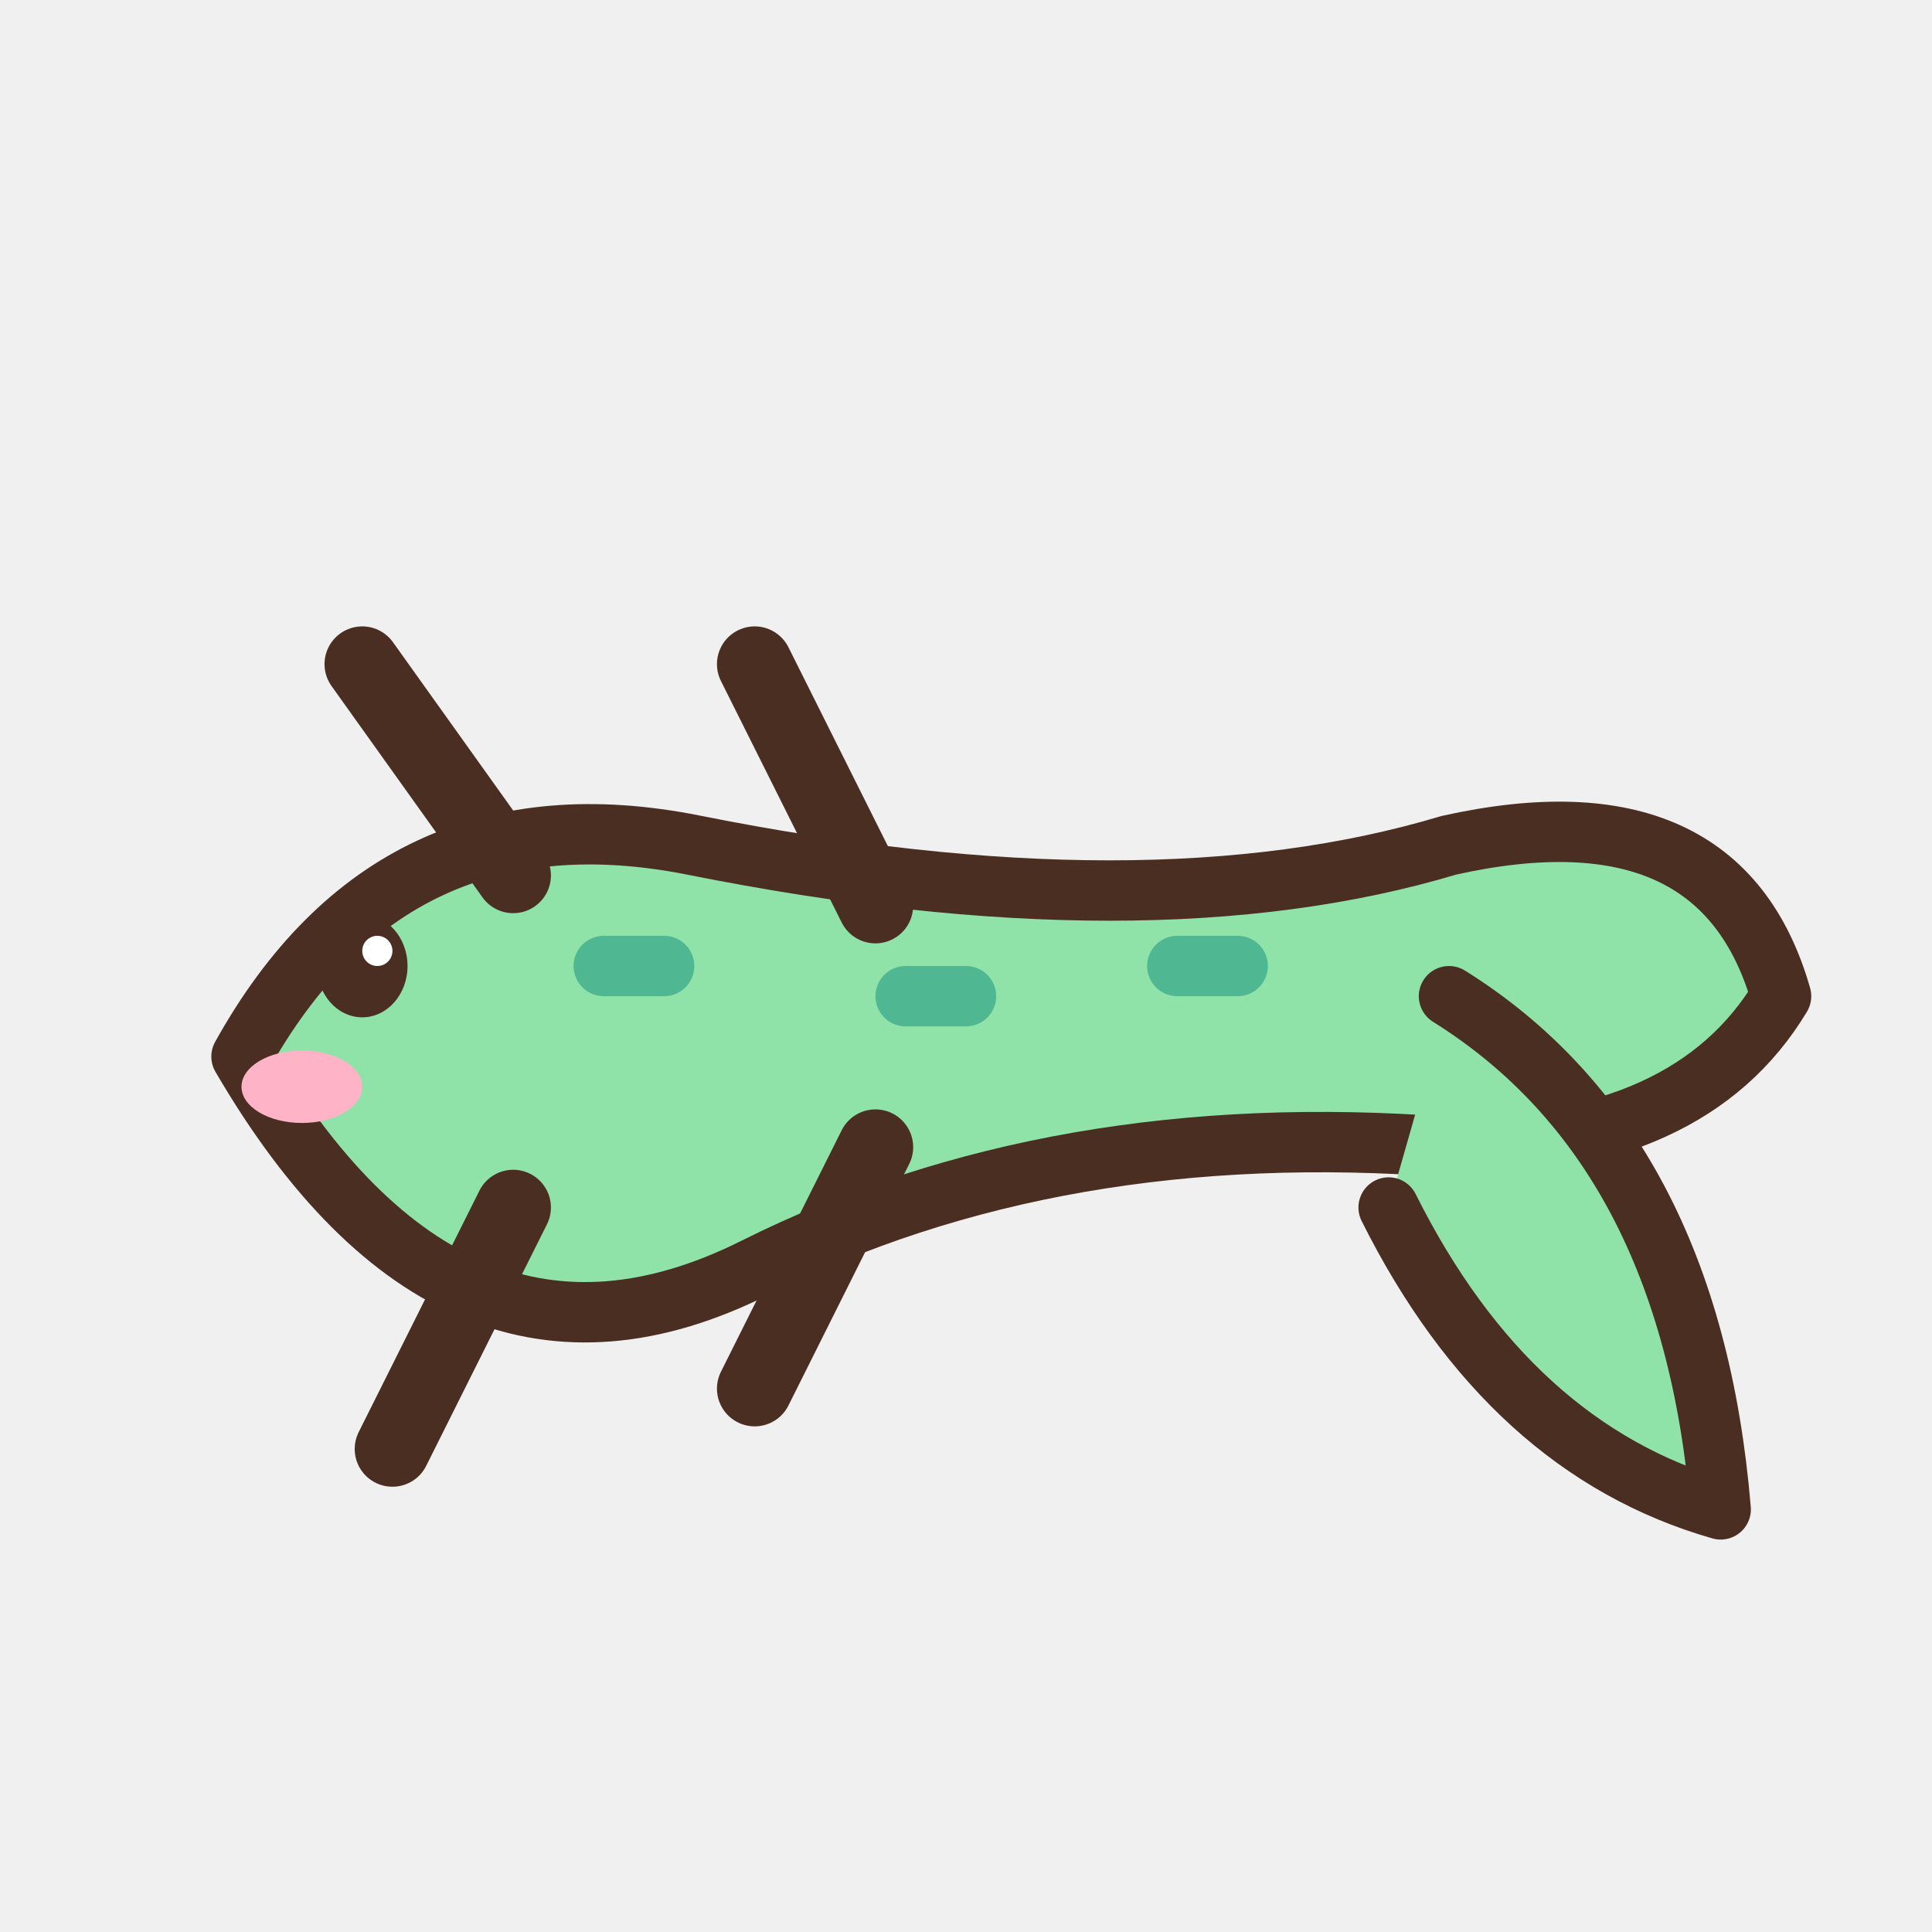
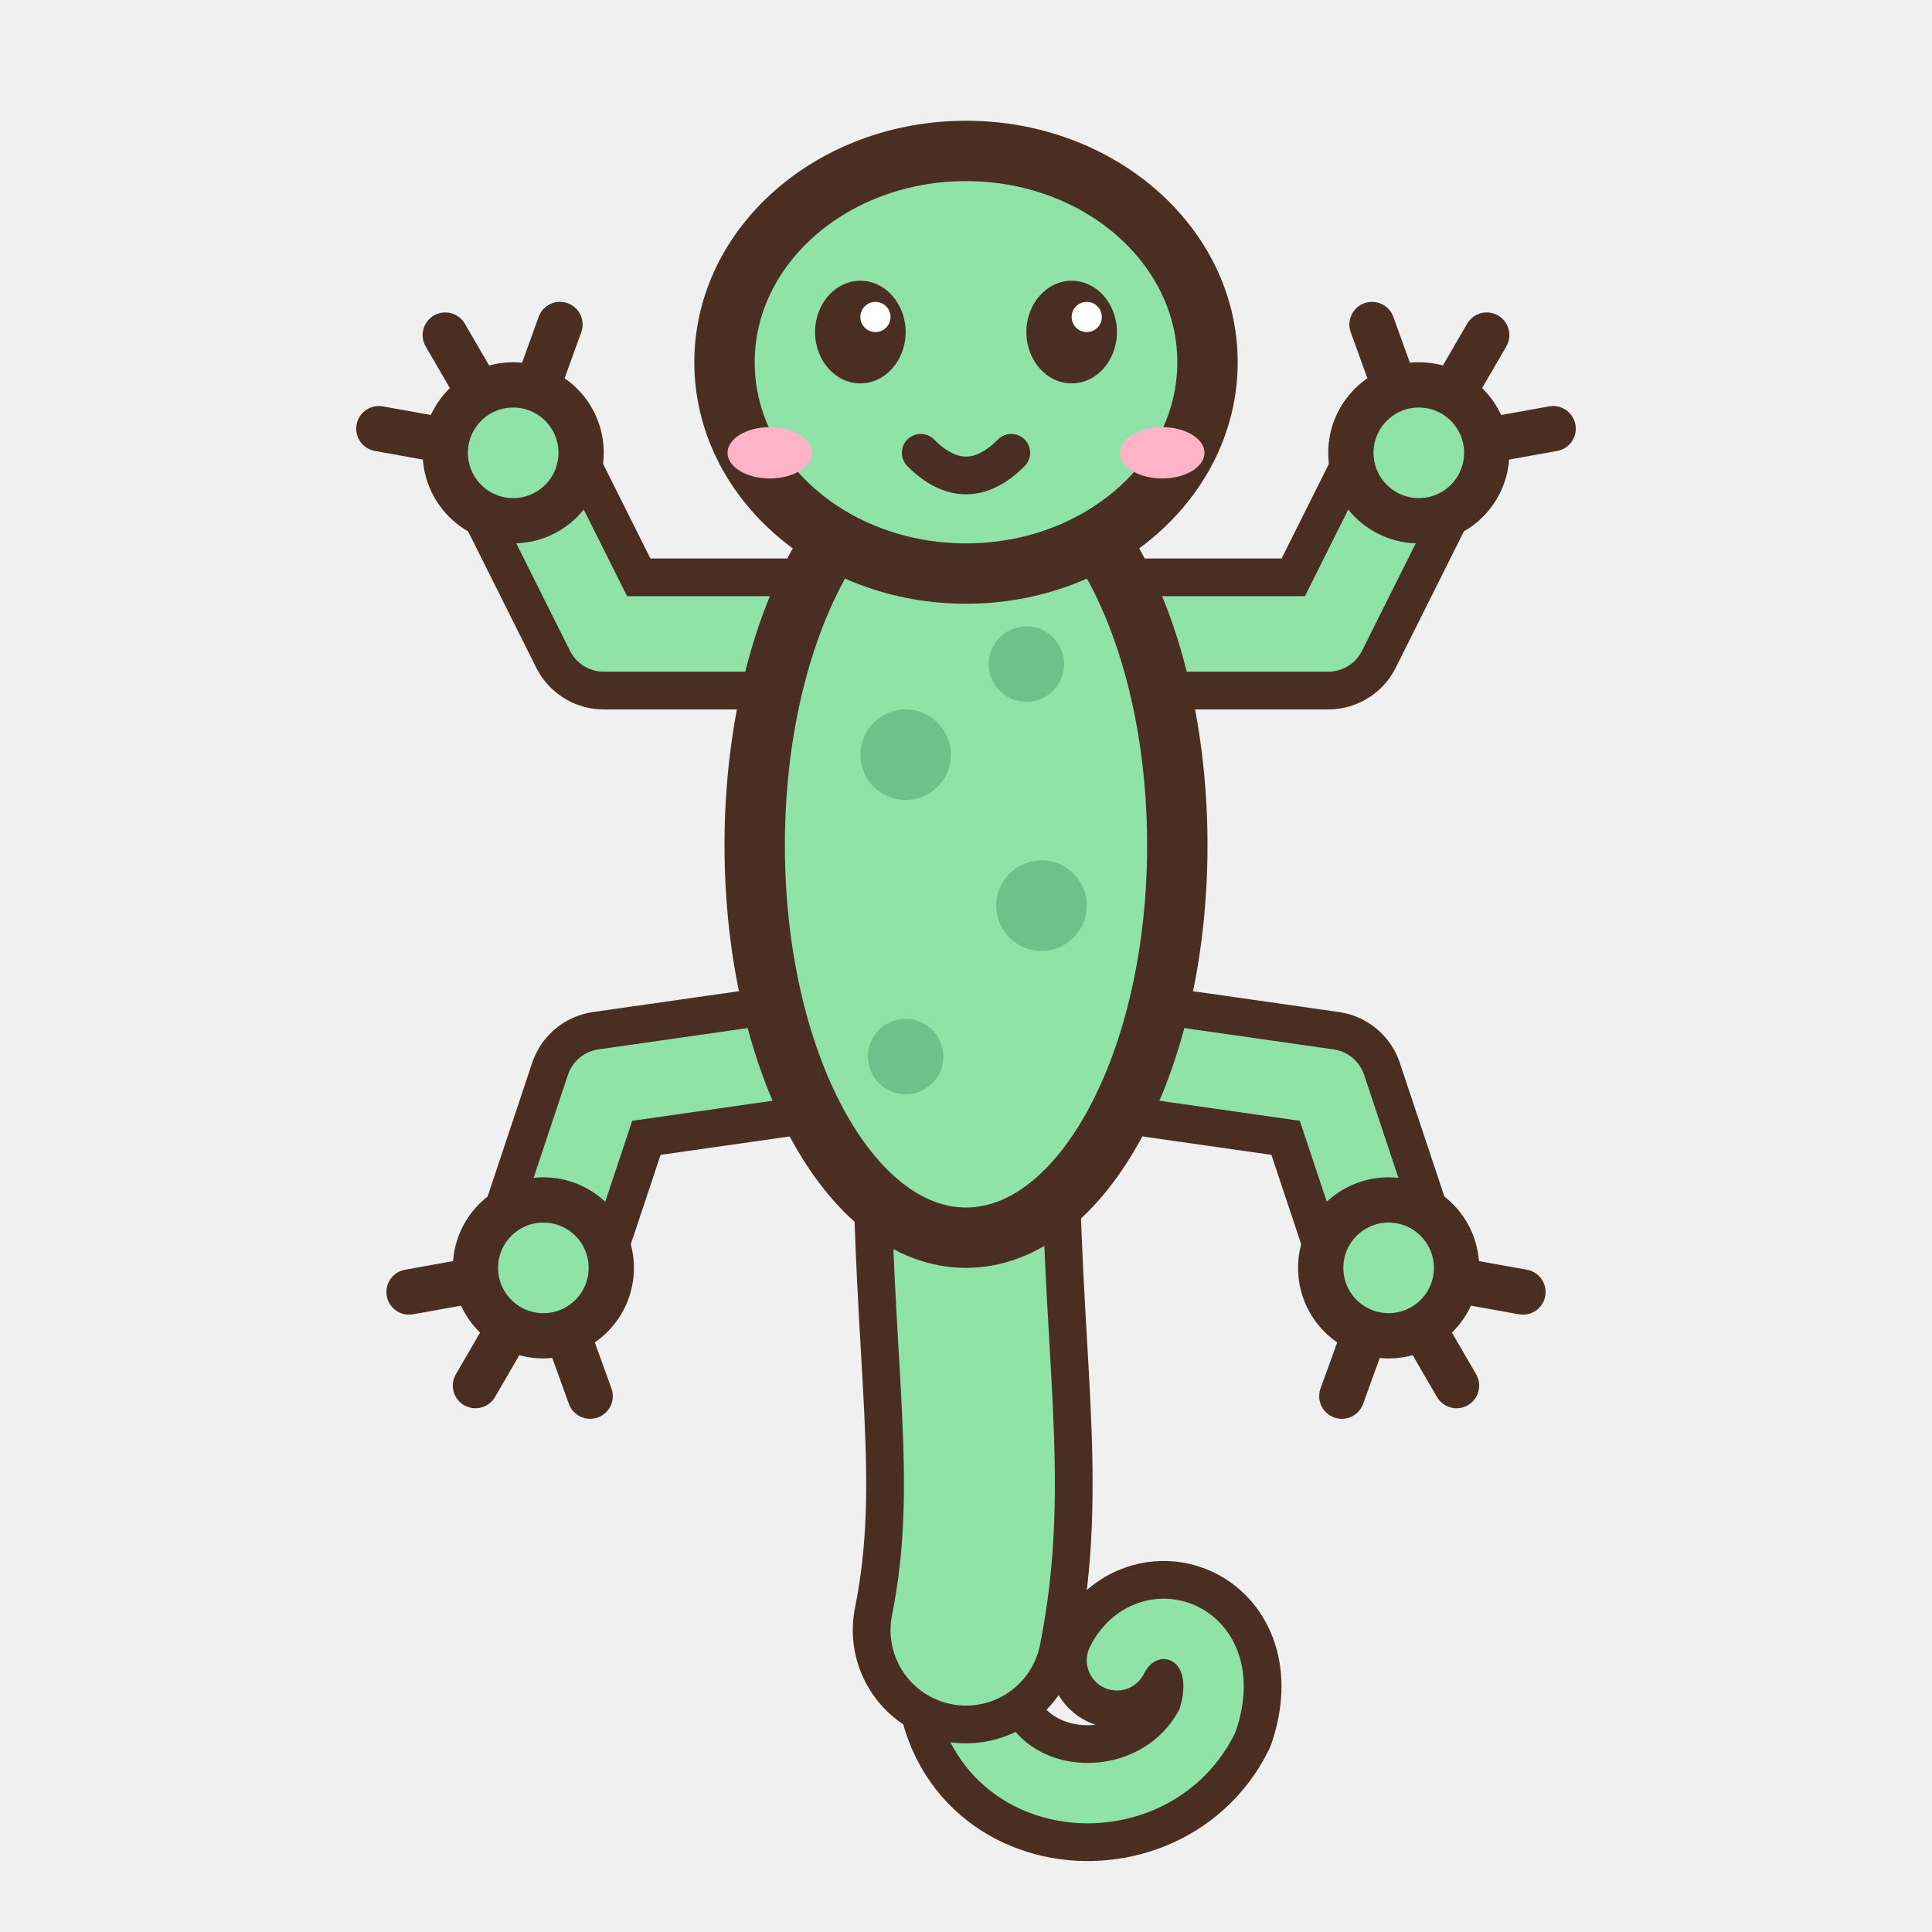
<svg xmlns="http://www.w3.org/2000/svg" viewBox="0 0 128 128">
  <g stroke="#4b2e22" stroke-width="4" stroke-linejoin="round" stroke-linecap="round">
-     <path d="M16 70q10-18 30-14 30 6 50 0 18-4 22 10-6 10-22 10-26-2-46 8-20 10-34-14Z" fill="#8fe3a8" />
-     <path d="M96 66q16 10 18 34-14-4-22-20" fill="#8fe3a8" />
-     <path d="M34 58l-10-14M58 60l-8-16M58 76l-8 16M34 80l-8 16" stroke-width="5" />
-     <path d="M40 64h4M60 66h4M78 64h4" stroke="#4fb893" stroke-width="4" />
-     <ellipse cx="24" cy="64" rx="3.0" ry="3.4" fill="#4b2e22" stroke="none" />
-     <circle cx="25.0" cy="63.0" r="1.0" fill="#fff" stroke="none" />
-     <ellipse cx="20" cy="72" rx="4.0" ry="2.4" fill="#ffb3c6" stroke="none" />
+     <path d="M64 108C62 120 76 122 80 114 82 108 76 106 74 110" fill="none" stroke="#4b2e22" stroke-width="9" />
+     <path d="M64 108C62 120 76 122 80 114 82 108 76 106 74 110" fill="none" stroke="#8fe3a8" stroke-width="4" />
+     <path d="M64 74C64 90 66 98 64 108" fill="none" stroke="#4b2e22" stroke-width="15" />
+     <path d="M64 74C64 90 66 98 64 108" fill="none" stroke="#8fe3a8" stroke-width="10" />
+     <path d="M54 42L40 42L34 30" fill="none" stroke="#4b2e22" stroke-width="10" />
+     <path d="M54 42L40 42L34 30" fill="none" stroke="#8fe3a8" stroke-width="5" />
+     <path d="M74 42L88 42L94 30" fill="none" stroke="#4b2e22" stroke-width="10" />
+     <path d="M74 42L88 42L94 30" fill="none" stroke="#8fe3a8" stroke-width="5" />
+     <path d="M54 70L40 72L36 84" fill="none" stroke="#4b2e22" stroke-width="10" />
+     <path d="M54 70L40 72L36 84" fill="none" stroke="#8fe3a8" stroke-width="5" />
+     <path d="M74 70L88 72L92 84" fill="none" stroke="#4b2e22" stroke-width="10" />
+     <path d="M74 70L88 72L92 84" fill="none" stroke="#8fe3a8" stroke-width="5" />
+     <path d="M30.1 29.3L25.1 28.4" stroke-width="3" />
+     <path d="M32.0 26.5L29.5 22.2" stroke-width="3" />
+     <path d="M35.4 26.2L37.1 21.5" stroke-width="3" />
+     <path d="M92.6 26.2L90.9 21.5" stroke-width="3" />
+     <path d="M96.0 26.5L98.5 22.2" stroke-width="3" />
+     <path d="M97.9 29.3L102.9 28.4" stroke-width="3" />
+     <path d="M37.4 87.8L39.1 92.5" stroke-width="3" />
+     <path d="M34.0 87.5L31.5 91.8" stroke-width="3" />
+     <path d="M32.1 84.7L27.1 85.6" stroke-width="3" />
+     <path d="M95.9 84.7L100.9 85.6" stroke-width="3" />
+     <path d="M94.0 87.5L96.5 91.8" stroke-width="3" />
+     <path d="M90.6 87.8L88.9 92.5" stroke-width="3" />
+     <circle cx="34" cy="30" r="4.5" fill="#8fe3a8" stroke-width="3" />
+     <circle cx="94" cy="30" r="4.5" fill="#8fe3a8" stroke-width="3" />
+     <circle cx="36" cy="84" r="4.5" fill="#8fe3a8" stroke-width="3" />
+     <circle cx="92" cy="84" r="4.5" fill="#8fe3a8" stroke-width="3" />
+     <ellipse cx="64" cy="56" rx="14" ry="26" fill="#8fe3a8" />
+     <g fill="#6cc28a" stroke="none">
+       <circle cx="60" cy="50" r="3" />
+       <circle cx="69" cy="60" r="3" />
+       <circle cx="60" cy="70" r="2.5" />
+       <circle cx="68" cy="44" r="2.5" />
+     </g>
+     <ellipse cx="64" cy="24" rx="16" ry="14" fill="#8fe3a8" />
+     <ellipse cx="57" cy="22" rx="3.0" ry="3.4" fill="#4b2e22" stroke="none" />
+     <circle cx="58.0" cy="21.0" r="1.0" fill="#fff" stroke="none" />
+     <ellipse cx="71" cy="22" rx="3.0" ry="3.4" fill="#4b2e22" stroke="none" />
+     <circle cx="72.0" cy="21.0" r="1.0" fill="#fff" stroke="none" />
+     <ellipse cx="51" cy="30" rx="2.8" ry="1.7" fill="#ffb3c6" stroke="none" />
+     <ellipse cx="77" cy="30" rx="2.8" ry="1.7" fill="#ffb3c6" stroke="none" />
+     <path d="M61.0 30q3.0 3.0 6 0" fill="none" stroke-width="2.5" />
  </g>
</svg>
